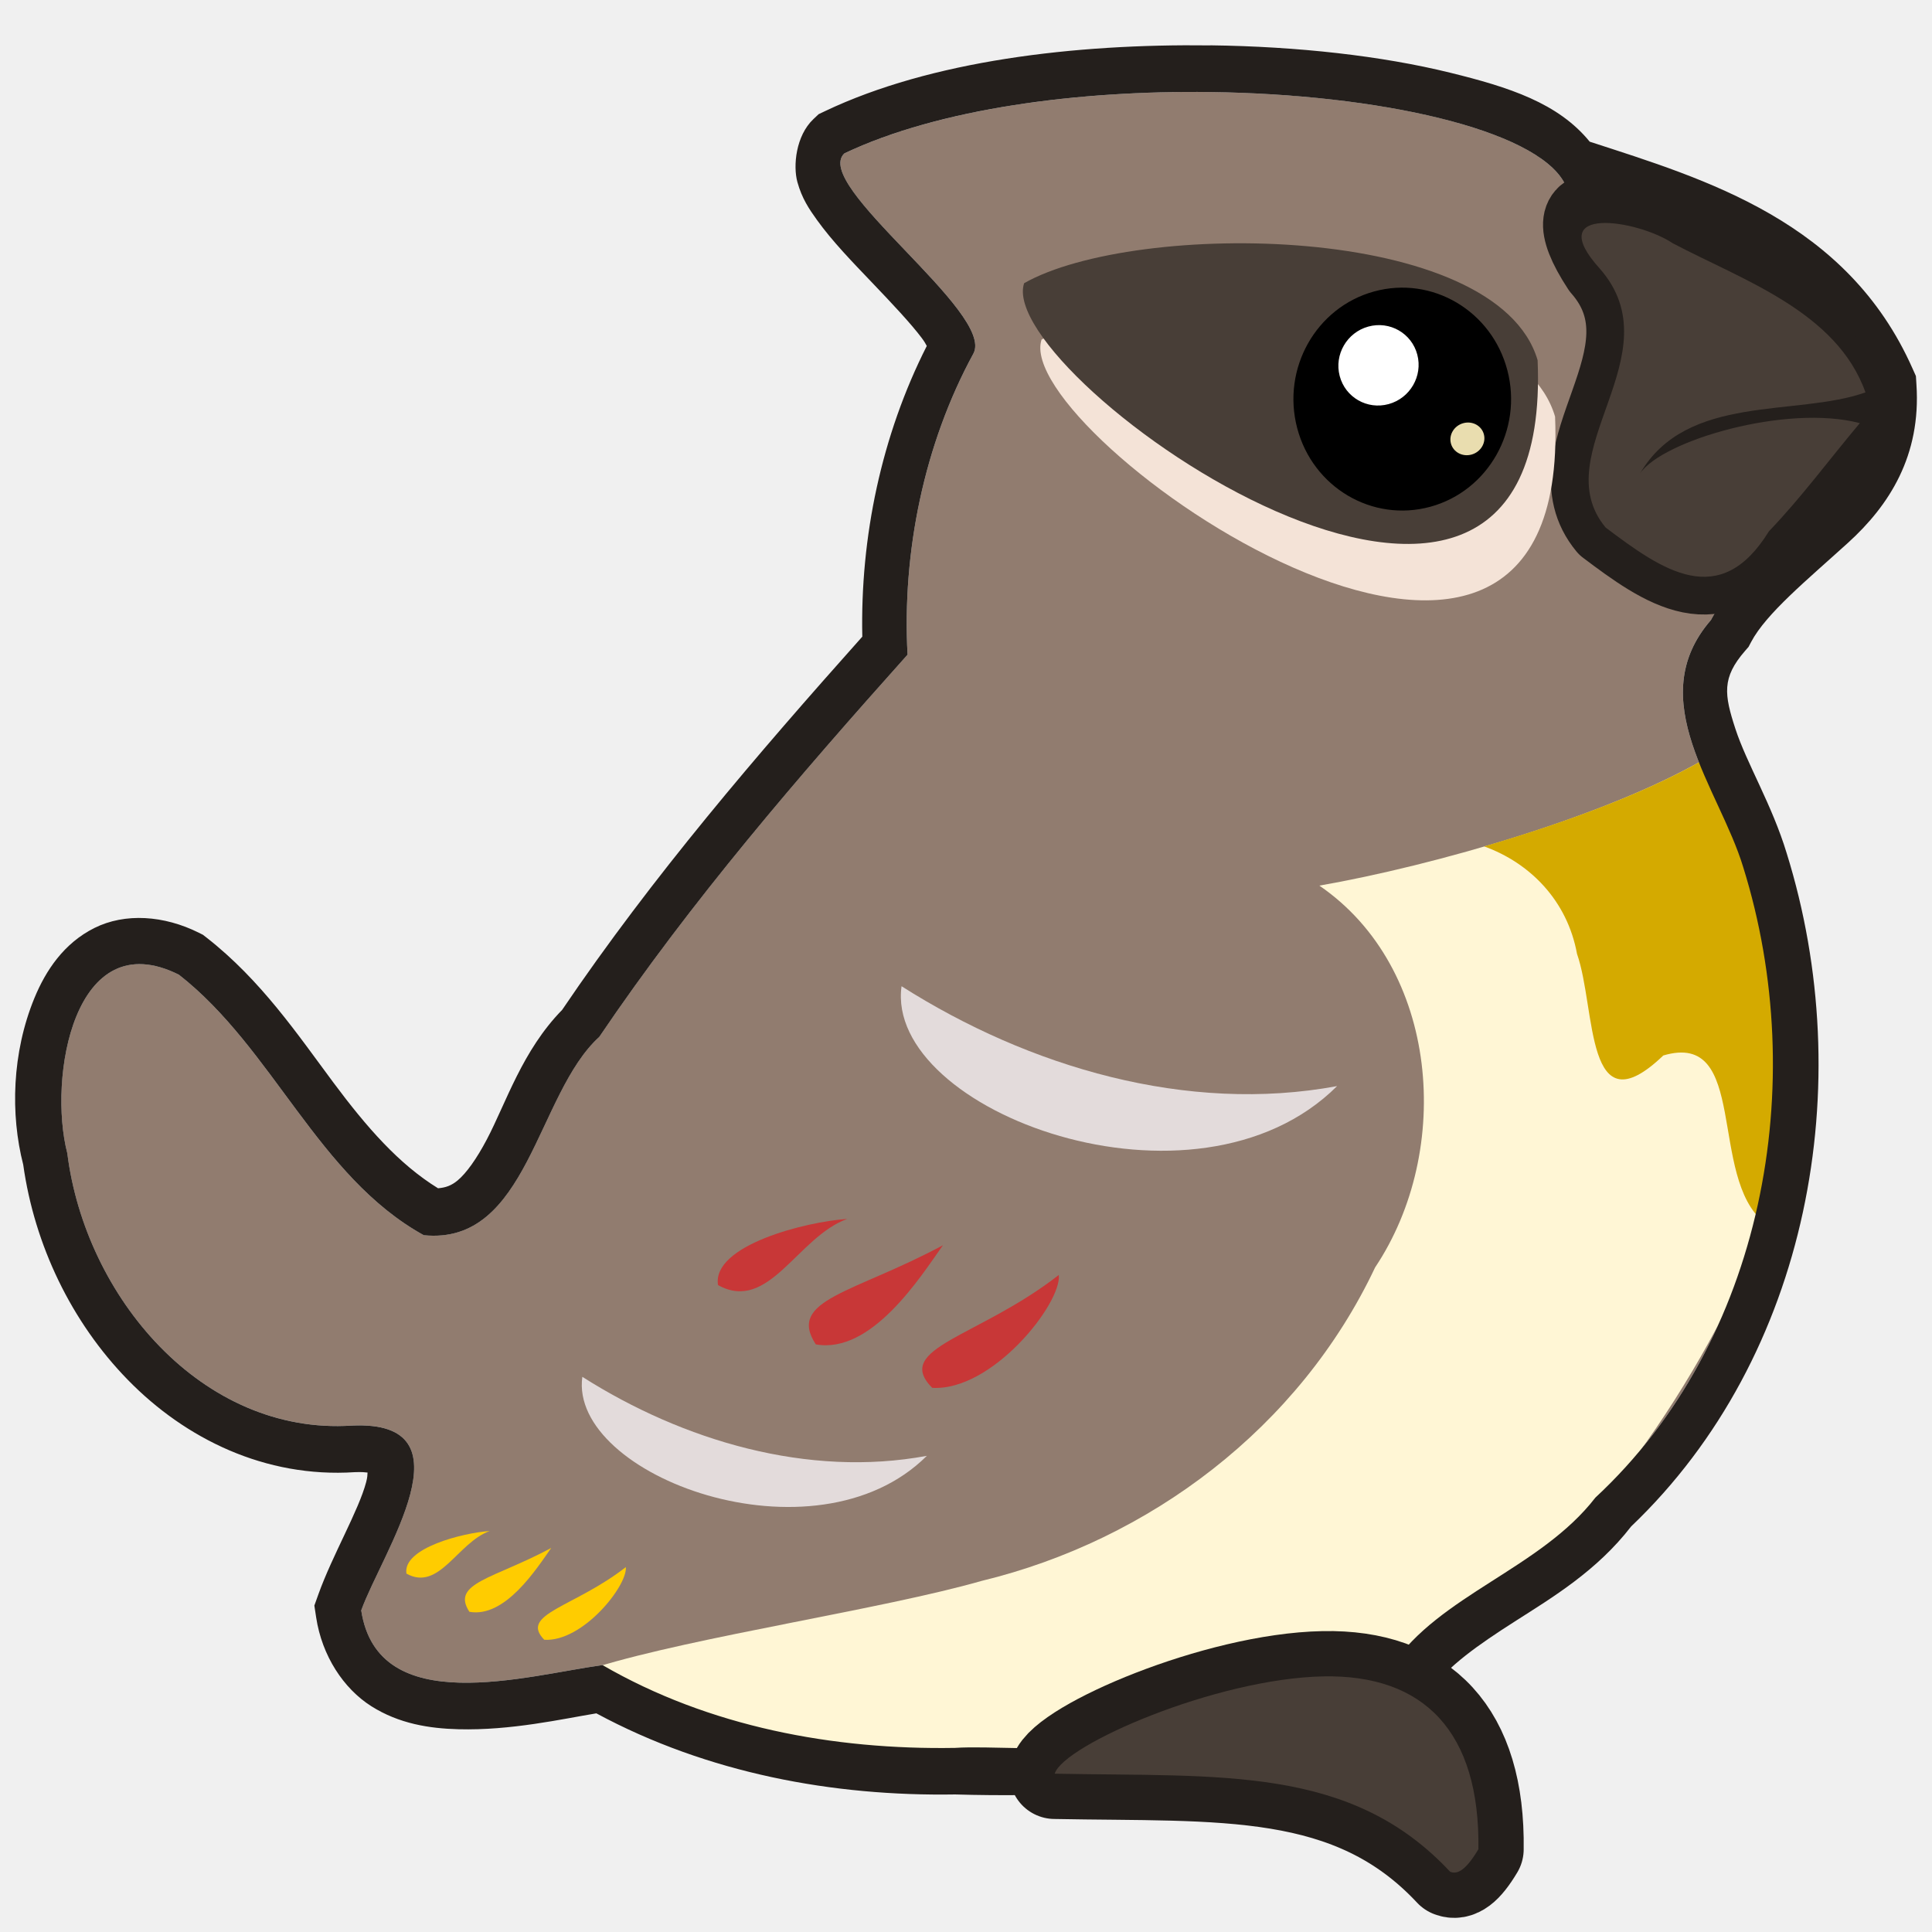
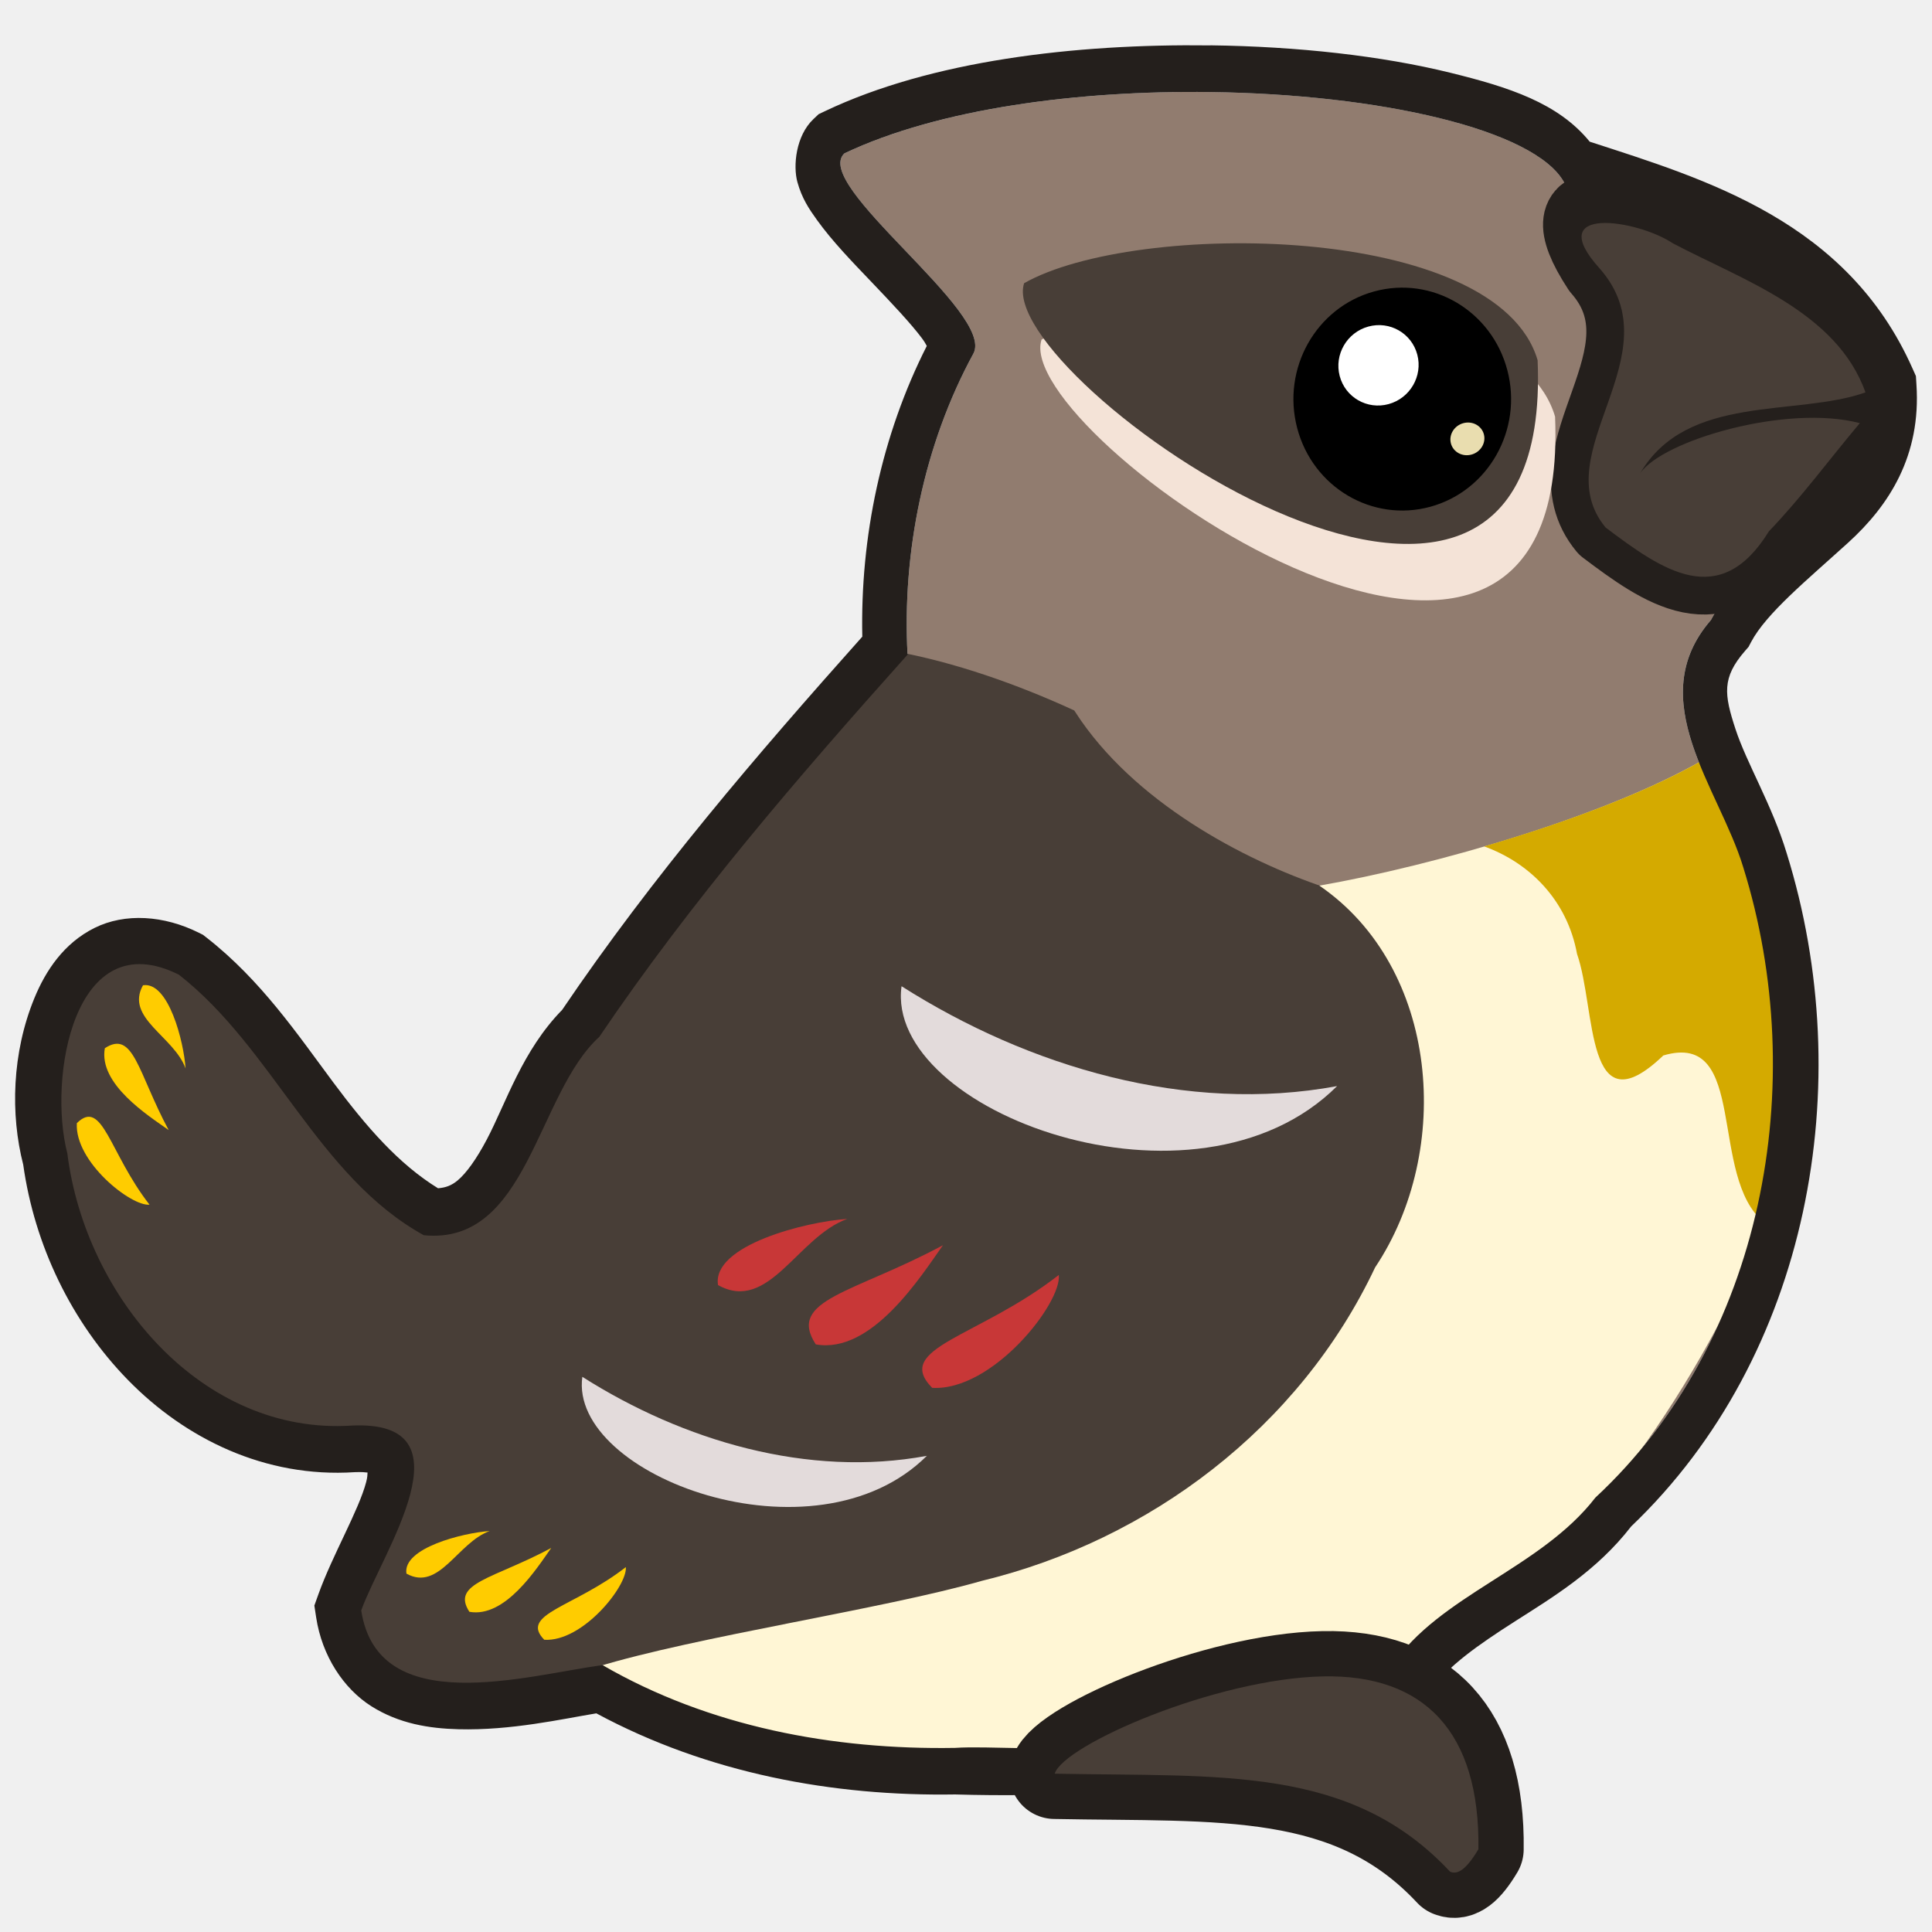
<svg xmlns="http://www.w3.org/2000/svg" xmlns:xlink="http://www.w3.org/1999/xlink" width="128" height="128" id="svg2" version="1.1">
  <defs id="defs4">
    <clipPath clipPathUnits="userSpaceOnUse" id="clipPath3843">
      <path style="fill:none;stroke:#000000;stroke-width:1px;stroke-linecap:butt;stroke-linejoin:miter;stroke-opacity:1" d="m 41.366,983.066 c 3.901,-1.427 8.771,-13.149 15.38,-6.541 1.611,1.611 3.804,0.714 5.127,3.359 0.474,0.947 -2.697,2.081 -3.359,4.066 -1.327,3.98 0.756,8.162 -0.53,12.021 -1.284,3.85 -6.51,6.687 -8.839,9.016 -0.58,0.58 1.095,0.952 1.237,1.238 0.249,0.497 0.592,1.653 1.061,2.121 0.889,0.889 -1.175,0.936 -1.237,1.061 -0.4,0.801 0.232,2.243 -0.354,2.829 -0.461,0.461 -2.188,-0.244 -2.298,-0.354 -0.414,-0.414 1.583,-1.784 1.061,-2.828 -0.281,-0.561 -1.245,-1.245 -1.591,-1.591 -0.842,-0.842 -3.776,-0.12 -4.95,-0.707 -0.738,-0.369 -3.058,-0.583 -2.475,0 0.805,0.805 3.174,1.96 2.121,4.066 -0.007,0.014 -3.352,0.292 -3.536,0.353 -0.415,0.138 -0.376,-0.785 -0.355,-1.681 0.008,-0.351 -1.492,3.407 -3.634,5.808 -1.892,2.121 -4.414,2.841 -4.541,2.817 -2.697,-0.514 4.059,-11.345 2.52,-11.539 -1.492,-0.188 -3.459,0.976 -4.773,1.414 -0.083,0.028 -1.162,4.024 -1.591,4.596 -1.755,2.34 -4.69,4.431 -6.01,7.071 -0.357,0.714 -2.57,4.195 -3.536,3.712 -3.179,-1.589 -1.322,-4.435 -0.53,-7.601 0.698,-2.793 4.856,-4.232 6.187,-6.894 2.459,-4.918 5.262,-9.286 7.601,-13.965 0.686,-1.371 2.685,-2.365 3.536,-4.066 0.698,-1.397 1.796,-2.292 2.695,-3.191 1.078,-1.078 4.375,-2.289 3.846,-2.289 -0.27,0 -1.326,0.795 -1.414,0.707 -0.321,-0.321 4.431,-3.524 3.889,-4.066 -0.3,-0.3 -0.488,0.696 -0.707,1.061 z" id="path3845" />
    </clipPath>
    <clipPath clipPathUnits="userSpaceOnUse" id="clipPath4592">
      <path id="path4594" d="m 85.646,981.264 c 6.152,4.031 8.519,12.927 5.795,20.095 -10.911,25.317 -28.782,23.837 -47.809,29.501 12.132,5.864 24.057,4.524 36.628,1.138 l 0.832,-0.282 0.918,-0.319 -1.4e-4,0 -2.52e-4,-10e-4 c 24.87,-11.024 38.012,-32.832 25.266,-56.544 -7.139,4.114 -13.664,4.999 -21.63,6.411" style="fill:#ffffff;fill-opacity:1" />
    </clipPath>
    <linearGradient id="linearGradient4283-7">
      <stop style="stop-color:#483737;stop-opacity:1;" offset="0" id="stop4285-2" />
      <stop style="stop-color:#241c1c;stop-opacity:1" offset="1" id="stop4287-8" />
    </linearGradient>
    <clipPath clipPathUnits="userSpaceOnUse" id="clipPath4592-0">
      <path id="path4594-2" d="m 85.646,981.264 c 6.152,4.031 8.519,12.927 5.795,20.095 -10.911,25.317 -28.782,23.837 -47.809,29.501 12.132,5.864 24.057,4.524 36.628,1.138 l 0.832,-0.282 0.918,-0.319 -1.4e-4,0 -2.52e-4,-10e-4 c 24.87,-11.024 38.012,-32.832 25.266,-56.544 -7.139,4.114 -13.664,4.999 -21.63,6.411" style="fill:#ffffff;fill-opacity:1" />
    </clipPath>
    <radialGradient xlink:href="#linearGradient4283-7" id="radialGradient3273" gradientUnits="userSpaceOnUse" gradientTransform="matrix(1.276629,1.3159843e-6,2.6886625e-7,1.134781,-27.15232,-134.6075)" cx="90.908" cy="966.609" fx="90.908" fy="966.609" r="58.332" />
    <clipPath clipPathUnits="userSpaceOnUse" id="clipPath4592-0-4">
      <path id="path4594-2-4" d="m 85.646,981.264 c 6.152,4.031 8.519,12.927 5.795,20.095 -10.911,25.317 -28.782,23.837 -47.809,29.501 12.132,5.864 24.057,4.524 36.628,1.138 l 0.832,-0.282 0.918,-0.319 -1.4e-4,0 -2.52e-4,-10e-4 c 24.87,-11.024 38.012,-32.832 25.266,-56.544 -7.139,4.114 -13.664,4.999 -21.63,6.411" style="fill:#ffffff;fill-opacity:1" />
    </clipPath>
    <clipPath clipPathUnits="userSpaceOnUse" id="clipPath4592-0-4-9">
      <path id="path4594-2-4-8" d="m 85.646,981.264 c 6.152,4.031 8.519,12.927 5.795,20.095 -10.911,25.317 -28.782,23.837 -47.809,29.501 12.132,5.864 24.057,4.524 36.628,1.138 l 0.832,-0.282 0.918,-0.319 -1.4e-4,0 -2.52e-4,-10e-4 c 24.87,-11.024 38.012,-32.832 25.266,-56.544 -7.139,4.114 -13.664,4.999 -21.63,6.411" style="fill:#ffffff;fill-opacity:1" />
    </clipPath>
  </defs>
  <g id="layer1" transform="translate(0,-924.3622)">
    <path id="path4588" d="m 60.129,967.736 c -0.369,-6.788 1.093,-13.951 4.36,-19.947 1.471,-2.7 -10.75,-11.176 -8.549,-13.263 14.303,-6.799 44.211,-4.344 47.686,1.917 7.894,2.615 17.585,5.151 21.34,13.609 0.421,6.367 -8.634,9.738 -11.611,15.385 -4.581,5.272 0.555,11.15 2.135,16.373 4.484,14.357 1.345,31.438 -9.793,41.774 -3.641,4.713 -10.326,6.446 -13.488,11.152 -13.334,7.082 -24.458,5.127 -28.944,5.429 -8.049,0.135 -16.285,-1.393 -23.349,-5.486 -5.033,0.682 -14.884,3.627 -15.986,-3.625 1.373,-3.828 7.495,-12.627 -0.621,-12.246 -9.933,0.651 -17.664,-8.55 -18.851,-18.037 -1.291,-4.972 0.435,-15.312 7.393,-11.835 6.254,4.886 9.21,13.387 16.223,17.26 6.908,0.69 7.462,-9.352 11.626,-13.138 6.099,-9.014 13.204,-17.25 20.427,-25.325" style="fill:#917c6f;fill-opacity:1;stroke-width:8;stroke-miterlimit:4;stroke-dasharray:none" />
+     <path style="fill:#483e37;fill-opacity:1;stroke:#483e37;stroke-width:1px;stroke-linecap:butt;stroke-linejoin:miter;stroke-opacity:1" d="m 59.094,43.629 c -6.972,7.815 -13.498,16.357 -19.393,25.068 -4.164,3.786 -4.717,13.829 -11.625,13.139 -7.013,-3.873 -9.971,-12.376 -16.225,-17.262 -6.958,-3.477 -8.683,6.864 -7.393,11.836 1.187,9.488 8.918,18.688 18.852,18.037 8.116,-0.382 1.995,8.416 0.621,12.244 1.101,7.252 10.951,4.309 15.984,3.627 7.064,4.093 15.3,5.619 23.35,5.484 1.058,-0.071 2.513,-0.018 4.252,0.014 6.42,-1.591 12.663,-3.656 18.43,-7.006 C 97.144,101.091 101.502,86.879 98.271,73.52 96.535,66.6 93.612,61.285 87.603,59.261 82.155,57.426 74.762,53.537 70.828,47.461 67.278,45.837 63.097,44.336 59.094,43.629 Z" transform="translate(0,924.3622)" id="path54" />
    <path style="fill:#241f1c;fill-opacity:1;stroke:#241f1c;stroke-width:5;stroke-linejoin:round;stroke-miterlimit:4;stroke-dasharray:none" d="m 123.217,952.396 c -4.853,-1.277 -13.098,1.153 -14.556,3.33 3.104,-5.312 10.345,-3.738 14.931,-5.367 -1.906,-5.358 -8.139,-7.437 -12.765,-9.879 -2.386,-1.987 -8.789,-4.355 -4.842,1.673 5.034,5.726 -3.687,12.228 0.389,17.157 3.76,2.835 7.568,5.537 10.822,0.252 2.16,-2.251 4.013,-4.779 6.022,-7.165 z" id="path956" />
    <path id="path4584" d="m 87.412,983.038 c 7.947,5.439 8.88,17.536 3.693,25.293 -5.013,10.619 -14.958,18.075 -26.058,20.767 -6.594,1.885 -18.966,3.693 -25.527,5.71 12.03,6.191 25.6,9.86 38.004,5.771 7.25,-3.203 19.24,-6.679 26.312,-14.188 7.168,-7.61 14.219,-20.255 15.023,-28.868 0.736,-7.647 -1.78,-16.522 -5.332,-23.221 -6.613,4.047 -18.644,7.433 -26.114,8.735 z" style="fill:#fff6d5;fill-opacity:1;stroke-width:8;stroke-miterlimit:4;stroke-dasharray:none" />
    <path id="path4582" d="m 61.759,1016.31 c 3.975,0.237 8.58,-5.583 8.391,-7.479 -5.321,4.149 -11.006,4.828 -8.391,7.479 z" style="fill:#c83737;fill-opacity:1;stroke-width:8;stroke-miterlimit:4;stroke-dasharray:none" />
    <path id="path4580" d="m 54.048,1013.431 c 3.696,0.661 6.934,-4.466 8.425,-6.57 -5.895,3.171 -10.362,3.599 -8.425,6.57 z" style="fill:#c83737;fill-opacity:1;stroke-width:8;stroke-miterlimit:4;stroke-dasharray:none" />
    <path id="path4578" d="m 56.132,1005.119 c -2.728,0.177 -8.981,1.751 -8.561,4.383 3.366,1.873 5.262,-3.2 8.561,-4.383 z" style="fill:#c83737;fill-opacity:1;stroke-width:8;stroke-miterlimit:4;stroke-dasharray:none" />
    <path id="path4576" d="m 88.586,996.319 c -9.93,1.844 -20.401,-1.245 -28.856,-6.617 -1.146,8.29 19.473,15.966 28.856,6.617 z" style="fill:#e3dbdb;fill-opacity:1;stroke-width:8;stroke-miterlimit:4;stroke-dasharray:none" />
    <path id="path4084" d="m 123.217,952.396 c -4.853,-1.277 -13.098,1.153 -14.556,3.33 3.104,-5.312 10.345,-3.738 14.931,-5.367 -1.906,-5.358 -8.139,-7.437 -12.765,-9.879 -2.357,-1.573 -8.663,-2.551 -4.842,1.673 5.034,5.726 -3.687,12.228 0.389,17.157 3.76,2.835 7.568,5.537 10.822,0.252 2.16,-2.251 4.013,-4.779 6.022,-7.165 z" style="fill:#483e37;fill-opacity:1;stroke-width:8;stroke-miterlimit:4;stroke-dasharray:none" />
    <path style="fill:#ffcc00;fill-opacity:1;stroke-width:8;stroke-miterlimit:4;stroke-dasharray:none" d="m 36.061,1033.002 c 2.559,0.153 5.523,-3.594 5.402,-4.815 -3.425,2.671 -7.085,3.108 -5.402,4.815 z" id="path1109" />
    <path style="fill:#ffcc00;fill-opacity:1;stroke-width:8;stroke-miterlimit:4;stroke-dasharray:none" d="m 31.098,1031.148 c 2.379,0.425 4.464,-2.875 5.423,-4.23 -3.795,2.042 -6.67,2.317 -5.423,4.23 z" id="path1111" />
    <path style="fill:#ffcc00;fill-opacity:1;stroke-width:8;stroke-miterlimit:4;stroke-dasharray:none" d="m 32.439,1025.798 c -1.756,0.114 -5.782,1.127 -5.511,2.821 2.167,1.206 3.387,-2.06 5.511,-2.821 z" id="path1113" />
    <path style="fill:#e3dbdb;fill-opacity:1;stroke-width:8;stroke-miterlimit:4;stroke-dasharray:none" d="m 61.407,1020.815 c -7.855,1.459 -16.138,-0.985 -22.826,-5.234 -0.906,6.558 15.404,12.629 22.826,5.234 z" id="path1151" />
    <g style="stroke-width:5.078;stroke-miterlimit:4;stroke-dasharray:none" id="g4131" transform="matrix(1.503816,-0.412636,0.4029464,1.539978,-413.0251,-532.2884)">
      <path style="fill:#f4e3d7;fill-opacity:1;fill-rule:nonzero;stroke:none;stroke-width:5.078;stroke-miterlimit:4;stroke-dasharray:none" d="m 79.221,985.041 c -3.711,16.705 -22.57,-5.325 -20.28,-8.747 5.226,-1.308 20.093,2.746 20.28,8.747 z" id="path132" />
      <path id="path4089" d="m 144.073,28.913 c -2.158,9.716 -13.127,-3.097 -11.795,-5.087 3.039,-0.761 11.687,1.597 11.795,5.087 z" style="fill:#483e37;fill-opacity:1;fill-rule:nonzero;stroke:none;stroke-width:2.953;stroke-miterlimit:4;stroke-dasharray:none" transform="matrix(1.719328,0,0,1.719328,-168.5985,932.8736)" />
      <circle r="2.386" cy="28.736" cx="139.565" transform="matrix(1.940748,0,0,1.940748,-197.7326,926.8856)" id="path4087" style="fill:#000000;fill-opacity:1;fill-rule:nonzero;stroke:none;stroke-width:2.616;stroke-miterlimit:4;stroke-dasharray:none" />
      <ellipse ry="0.938" rx="1.094" cy="27.438" cx="140.094" transform="matrix(1.563042,0,0,1.77796,-146.4583,932.254)" id="path4091" style="fill:#ffffff;fill-opacity:1;fill-rule:nonzero;stroke:none;stroke-width:3.046;stroke-miterlimit:4;stroke-dasharray:none" />
      <ellipse ry="0.938" rx="1.094" cy="27.438" cx="140.094" transform="matrix(0.6642928,0,0,0.7203018,-17.68567,965.2055)" style="fill:#e9ddaf;fill-opacity:1;fill-rule:nonzero;stroke:none;stroke-width:7.341;stroke-miterlimit:4;stroke-dasharray:none" id="path4093" />
    </g>
    <path style="fill:#241f1c;fill-opacity:1;stroke:#241f1c;stroke-width:6;stroke-linejoin:round;stroke-miterlimit:4;stroke-dasharray:none" d="m 97.948,1046.878 c 0.113,-7.788 -3.61,-11.581 -10.27,-11.451 -7.116,0.139 -17.22,4.543 -17.802,6.447 11.046,0.216 19.606,-0.565 26.201,6.497 0.494,0.202 1.056,-0.126 1.871,-1.493 z" id="path1028" />
    <path style="fill:#d4aa00;fill-opacity:1;stroke-width:8;stroke-miterlimit:4;stroke-dasharray:none" d="m 113.526,974.303 c -3.876,2.372 -9.609,4.503 -15.198,6.135 3.03,1.093 5.509,3.584 6.154,7.123 1.282,3.651 0.5,11.727 5.717,6.729 5.691,-1.686 2.948,8.055 6.692,11.073 1.039,-2.791 1.745,-5.47 1.966,-7.84 0.735,-7.647 -1.78,-16.521 -5.332,-23.22 z" id="path1143" />
    <path style="color:#000000;font-style:normal;font-variant:normal;font-weight:normal;font-stretch:normal;font-size:medium;line-height:normal;font-family:sans-serif;font-variant-ligatures:normal;font-variant-position:normal;font-variant-caps:normal;font-variant-numeric:normal;font-variant-alternates:normal;font-feature-settings:normal;text-indent:0;text-align:start;text-decoration:none;text-decoration-line:none;text-decoration-style:solid;text-decoration-color:#000000;letter-spacing:normal;word-spacing:normal;text-transform:none;writing-mode:lr-tb;direction:ltr;text-orientation:mixed;dominant-baseline:auto;baseline-shift:baseline;text-anchor:start;white-space:normal;shape-padding:0;clip-rule:nonzero;display:inline;overflow:visible;visibility:visible;opacity:1;isolation:auto;mix-blend-mode:normal;color-interpolation:sRGB;color-interpolation-filters:linearRGB;solid-color:#000000;solid-opacity:1;vector-effect:none;fill:#241f1c;fill-opacity:1;fill-rule:nonzero;stroke:none;stroke-width:6;stroke-linecap:butt;stroke-linejoin:miter;stroke-miterlimit:4;stroke-dasharray:none;stroke-dashoffset:0;stroke-opacity:1;color-rendering:auto;image-rendering:auto;shape-rendering:auto;text-rendering:auto;enable-background:accumulate" d="m 80.19,927.364 v 0.006 c -9.009,-0.116 -18.515,1.02 -25.521,4.351 l -0.431,0.205 -0.35,0.33 c -1.16,1.1 -1.356,3.09 -1.058,4.17 0.298,1.08 0.778,1.79 1.294,2.507 1.032,1.434 2.358,2.796 3.659,4.158 1.3,1.361 2.57,2.709 3.285,3.664 0.209,0.279 0.238,0.361 0.334,0.527 -3.009,5.938 -4.413,12.679 -4.272,19.26 -6.973,7.818 -13.883,15.859 -19.887,24.728 -2.636,2.693 -3.707,6.144 -4.984,8.573 -0.678,1.29 -1.365,2.248 -1.94,2.726 -0.411,0.341 -0.789,0.477 -1.298,0.519 -2.602,-1.602 -4.736,-4.054 -6.94,-7.014 -2.351,-3.158 -4.781,-6.769 -8.397,-9.594 l -0.238,-0.185 -0.269,-0.135 c -2.314,-1.156 -4.893,-1.327 -6.919,-0.318 -2.026,1.009 -3.23,2.824 -3.979,4.647 -1.492,3.63 -1.594,7.71 -0.741,11.033 0.746,5.329 3.193,10.428 6.93,14.258 3.822,3.916 9.113,6.505 15.034,6.117 0.513,-0.02 0.685,0.01 0.849,0.026 -0.01,0.16 -0.004,0.297 -0.09,0.626 -0.489,1.872 -2.236,4.845 -3.165,7.435 l -0.269,0.751 0.12,0.789 c 0.385,2.536 1.81,4.71 3.651,5.877 1.841,1.166 3.854,1.478 5.774,1.528 3.487,0.092 6.864,-0.679 9.138,-1.053 7.394,3.985 15.709,5.504 23.77,5.373 6.203,0.184 13.118,-0.151 18.876,-1.083 2.895,-0.469 5.487,-1.075 7.656,-1.933 2.013,-0.796 3.914,-1.705 4.964,-3.858 1.131,-1.615 3.146,-3.03 5.595,-4.594 2.504,-1.599 5.428,-3.351 7.695,-6.286 11.845,-11.302 15.066,-29.343 10.304,-44.613 -0.969,-3.199 -2.649,-5.947 -3.393,-8.226 -0.746,-2.281 -0.912,-3.388 0.635,-5.168 l 0.234,-0.268 0.167,-0.318 c 1,-1.896 3.688,-4.095 6.423,-6.578 2.735,-2.482 4.845,-5.774 4.533,-10.485 l -0.035,-0.562 -0.228,-0.509 c -4.334,-9.762 -13.692,-12.52 -21.384,-15.019 -2.088,-2.561 -5.325,-3.607 -9.262,-4.574 -4.526,-1.112 -10.078,-1.736 -15.87,-1.81 z m -0.037,3.096 c 11.2,0.144 21.518,2.462 23.473,5.984 7.894,2.615 17.584,5.151 21.34,13.608 0.421,6.367 -8.633,9.739 -11.61,15.386 -4.581,5.272 0.555,11.15 2.135,16.372 4.484,14.357 1.345,31.437 -9.793,41.773 -3.641,4.713 -10.327,6.445 -13.489,11.152 -13.334,7.082 -24.457,5.127 -28.942,5.43 -8.049,0.135 -16.285,-1.394 -23.349,-5.486 -5.033,0.682 -14.885,3.628 -15.986,-3.624 1.373,-3.828 7.495,-12.627 -0.621,-12.245 -9.933,0.651 -17.663,-8.55 -18.851,-18.038 -1.291,-4.972 0.434,-15.312 7.392,-11.834 6.254,4.886 9.21,13.387 16.224,17.26 6.908,0.69 7.463,-9.353 11.627,-13.139 6.099,-9.014 13.203,-17.249 20.425,-25.324 -0.368,-6.788 1.094,-13.95 4.361,-19.946 1.471,-2.7 -10.749,-11.178 -8.548,-13.264 6.258,-2.975 15.501,-4.177 24.212,-4.065 z" id="path1149" />
    <path id="path4586" d="m 97.948,1046.878 c 0.113,-7.788 -3.61,-11.581 -10.27,-11.451 -7.116,0.139 -17.22,4.543 -17.802,6.447 11.046,0.216 19.606,-0.565 26.201,6.497 0.494,0.202 1.056,-0.126 1.871,-1.493 z" style="fill:#483e37;fill-opacity:1;stroke-width:8;stroke-miterlimit:4;stroke-dasharray:none" />
+     <path id="path75" d="m 5.091,998.773 c -0.153,2.559 3.594,5.523 4.815,5.402 -2.671,-3.425 -3.108,-7.085 -4.815,-5.402 z" style="fill:#ffcc00;fill-opacity:1;stroke-width:8;stroke-miterlimit:4;stroke-dasharray:none" />
+     <path id="path77" d="m 6.945,993.809 c -0.425,2.379 2.875,4.464 4.23,5.423 -2.042,-3.795 -2.317,-6.67 -4.23,-5.423 z" style="fill:#ffcc00;fill-opacity:1;stroke-width:8;stroke-miterlimit:4;stroke-dasharray:none" />
+     <path id="path79" d="m 12.295,995.151 c -0.114,-1.756 -1.127,-5.782 -2.822,-5.511 -1.206,2.167 2.06,3.387 2.822,5.511 z" style="fill:#ffcc00;fill-opacity:1;stroke-width:8;stroke-miterlimit:4;stroke-dasharray:none" />
  </g>
</svg>
